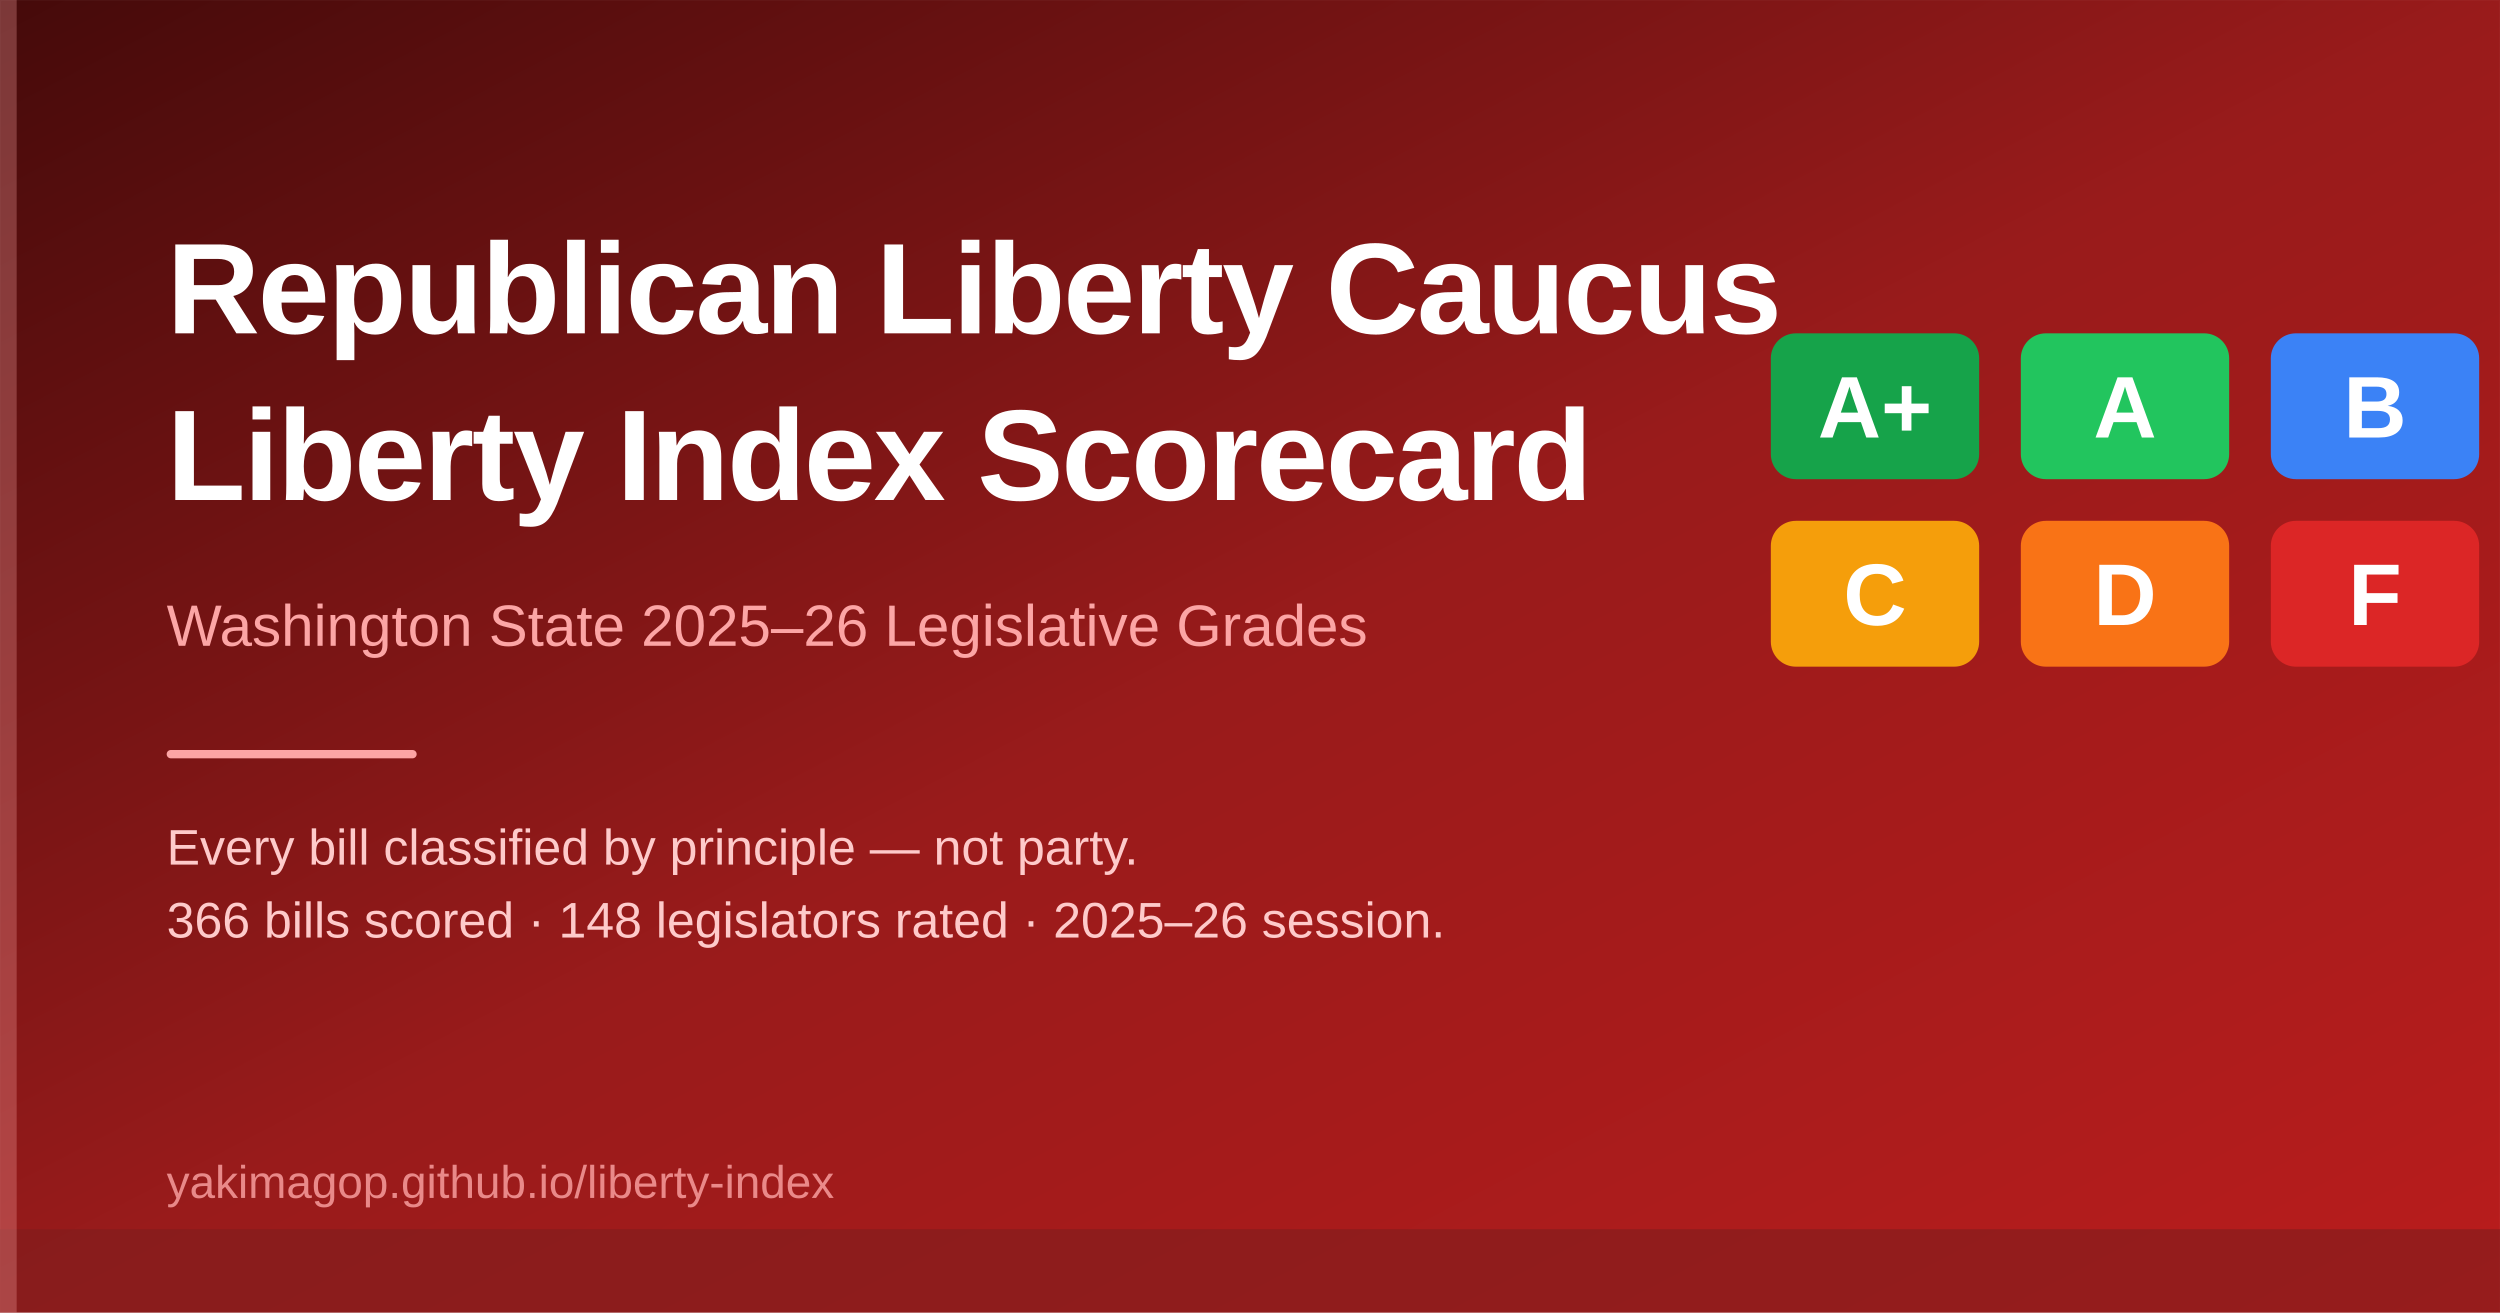
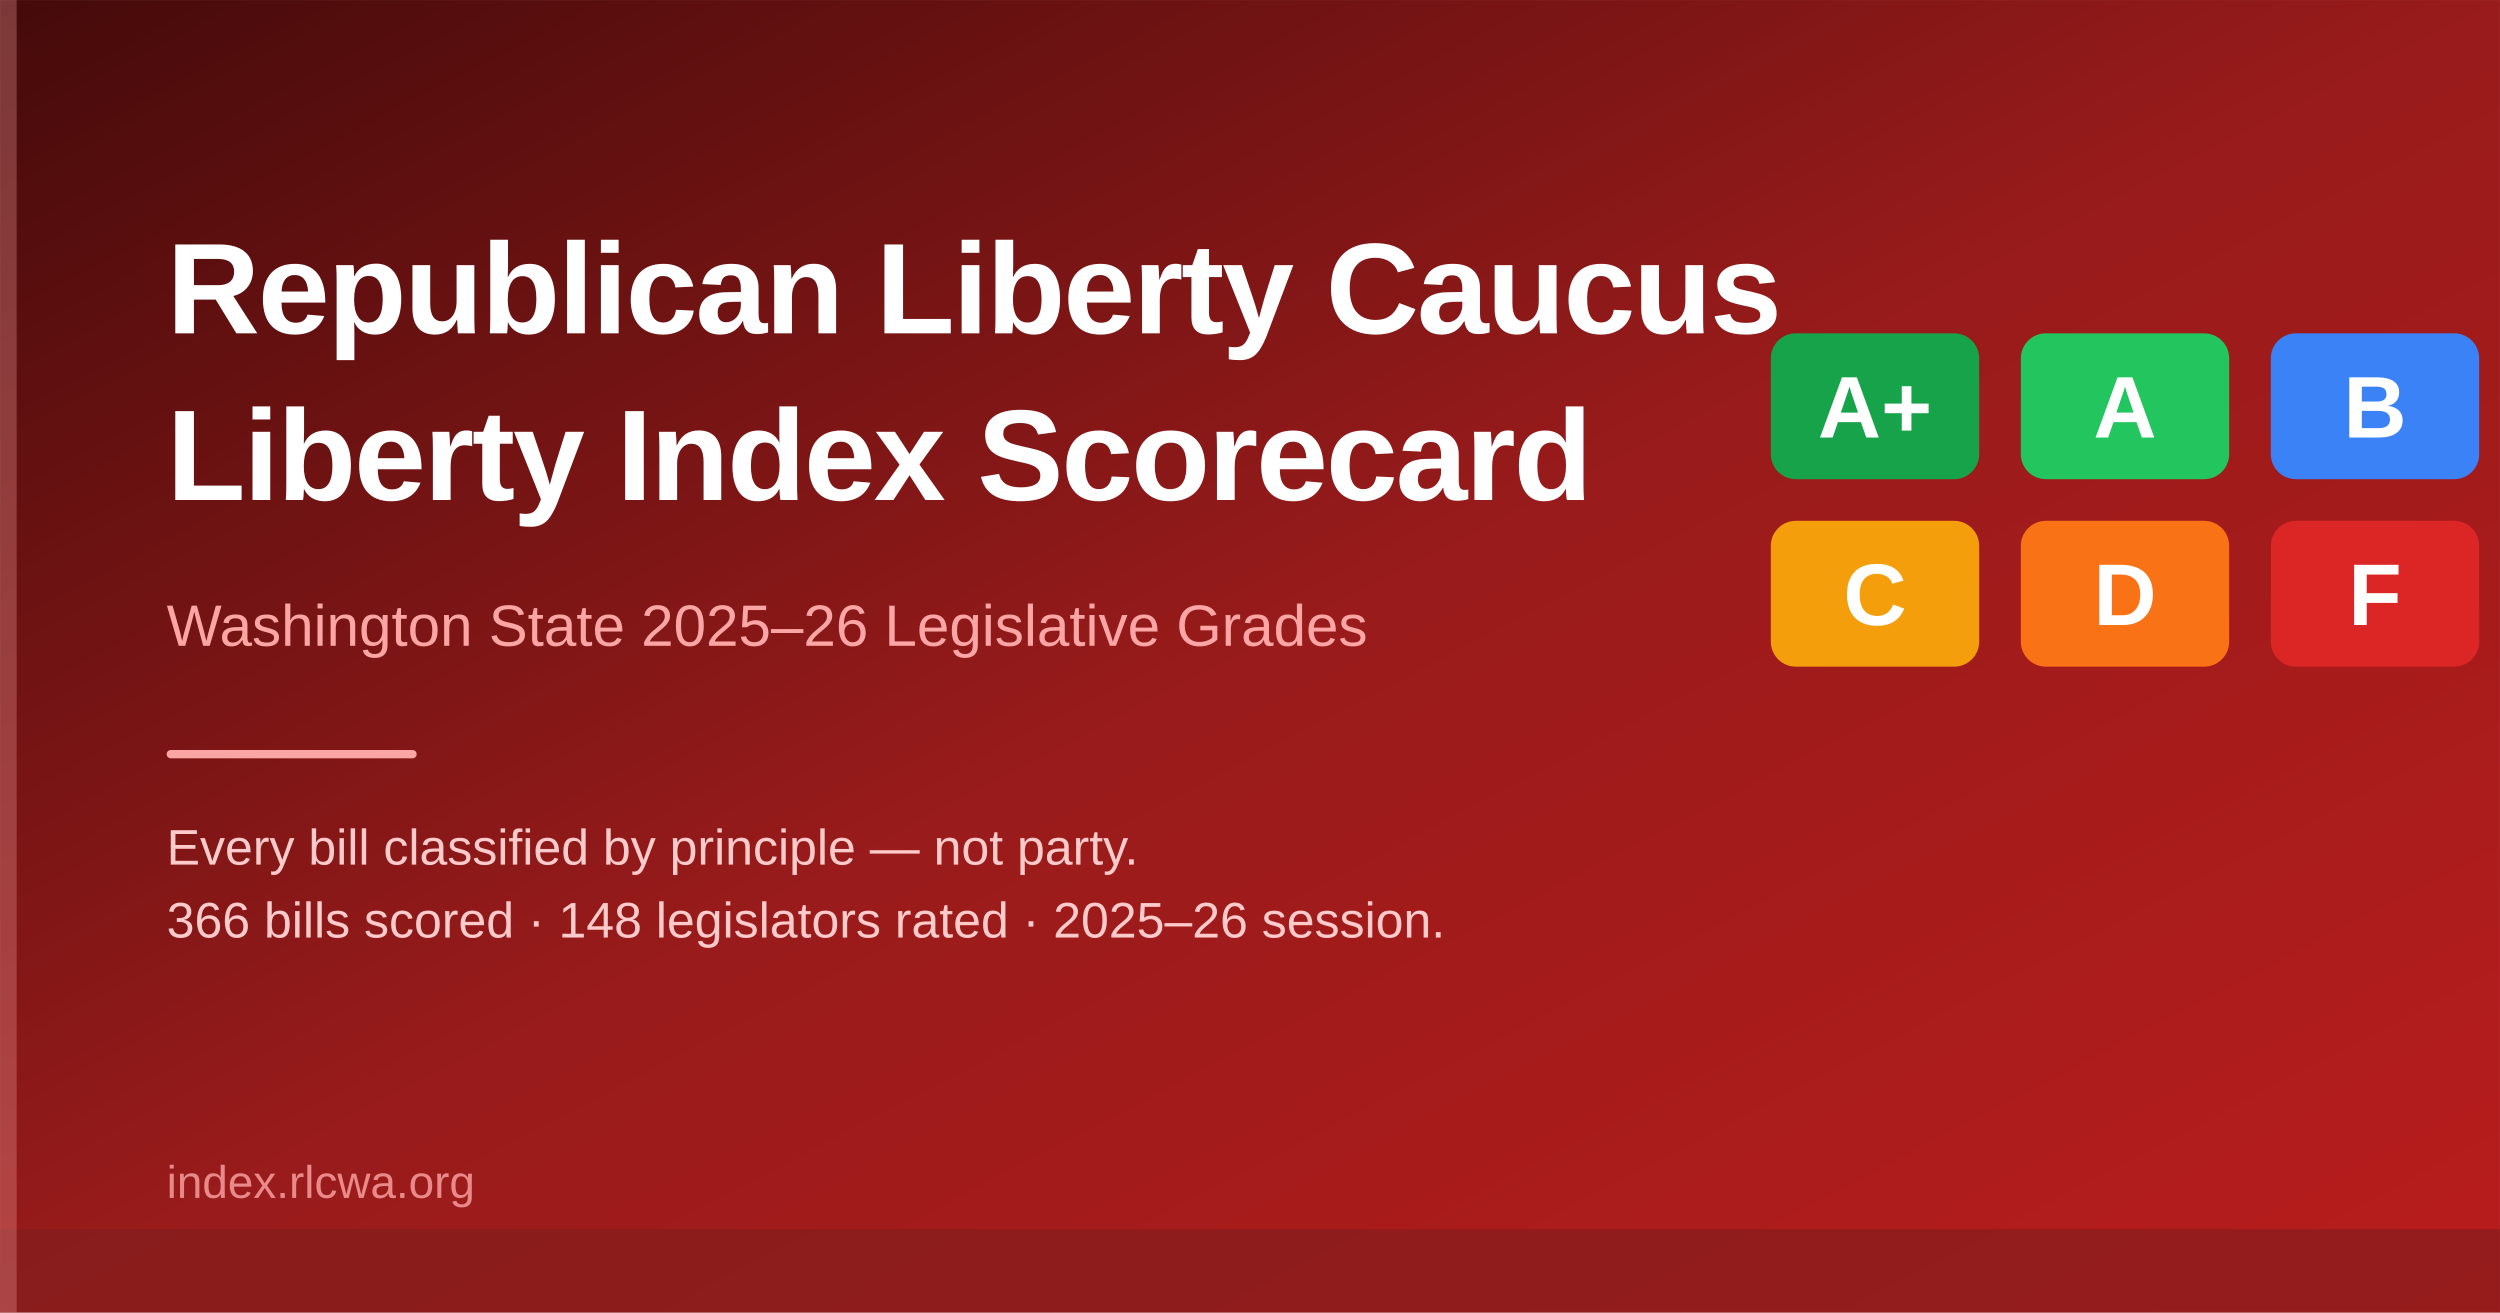
<svg xmlns="http://www.w3.org/2000/svg" width="1200" height="630" viewBox="0 0 1200 630">
  <defs>
    <linearGradient id="bg" x1="0%" y1="0%" x2="100%" y2="100%">
      <stop offset="0%" style="stop-color:#450a0a" />
      <stop offset="50%" style="stop-color:#991b1b" />
      <stop offset="100%" style="stop-color:#b91c1c" />
    </linearGradient>
  </defs>
  <rect width="1200" height="630" fill="url(#bg)" />
  <rect width="1200" height="630" fill="none" stroke="white" stroke-opacity="0.03" stroke-width="1" />
  <rect y="590" width="1200" height="40" fill="#7f1d1d" opacity="0.6" />
  <rect width="8" height="630" fill="#fca5a5" opacity="0.3" />
  <text x="80" y="160" font-family="Arial Black, Arial, sans-serif" font-size="62" font-weight="900" fill="white" letter-spacing="-1">Republican Liberty Caucus</text>
  <text x="80" y="240" font-family="Arial Black, Arial, sans-serif" font-size="62" font-weight="900" fill="white" letter-spacing="-1">Liberty Index Scorecard</text>
  <text x="80" y="310" font-family="Arial, sans-serif" font-size="28" fill="#fca5a5" font-weight="400">Washington State 2025–26 Legislative Grades</text>
  <rect x="80" y="360" width="120" height="4" fill="#fca5a5" rx="2" />
  <text x="80" y="415" font-family="Arial, sans-serif" font-size="24" fill="#fecaca">Every bill classified by principle — not party.</text>
  <text x="80" y="450" font-family="Arial, sans-serif" font-size="24" fill="#fecaca">366 bills scored · 148 legislators rated · 2025–26 session.</text>
  <rect x="850" y="160" width="100" height="70" rx="12" fill="#16a34a" />
  <text x="900" y="210" font-family="Arial Black, Arial, sans-serif" font-size="42" font-weight="900" fill="white" text-anchor="middle">A+</text>
  <rect x="970" y="160" width="100" height="70" rx="12" fill="#22c55e" />
  <text x="1020" y="210" font-family="Arial Black, Arial, sans-serif" font-size="42" font-weight="900" fill="white" text-anchor="middle">A</text>
  <rect x="1090" y="160" width="100" height="70" rx="12" fill="#3b82f6" />
  <text x="1140" y="210" font-family="Arial Black, Arial, sans-serif" font-size="42" font-weight="900" fill="white" text-anchor="middle">B</text>
  <rect x="850" y="250" width="100" height="70" rx="12" fill="#f59e0b" />
  <text x="900" y="300" font-family="Arial Black, Arial, sans-serif" font-size="42" font-weight="900" fill="white" text-anchor="middle">C</text>
  <rect x="970" y="250" width="100" height="70" rx="12" fill="#f97316" />
  <text x="1020" y="300" font-family="Arial Black, Arial, sans-serif" font-size="42" font-weight="900" fill="white" text-anchor="middle">D</text>
  <rect x="1090" y="250" width="100" height="70" rx="12" fill="#dc2626" />
  <text x="1140" y="300" font-family="Arial Black, Arial, sans-serif" font-size="42" font-weight="900" fill="white" text-anchor="middle">F</text>
-   <text x="80" y="575" font-family="Arial, sans-serif" font-size="22" fill="#fca5a5" opacity="0.8">yakimagop.github.io/liberty-index</text>
+   <text x="80" y="575" font-family="Arial, sans-serif" font-size="22" fill="#fca5a5" opacity="0.8">index.rlcwa.org</text>
</svg>
